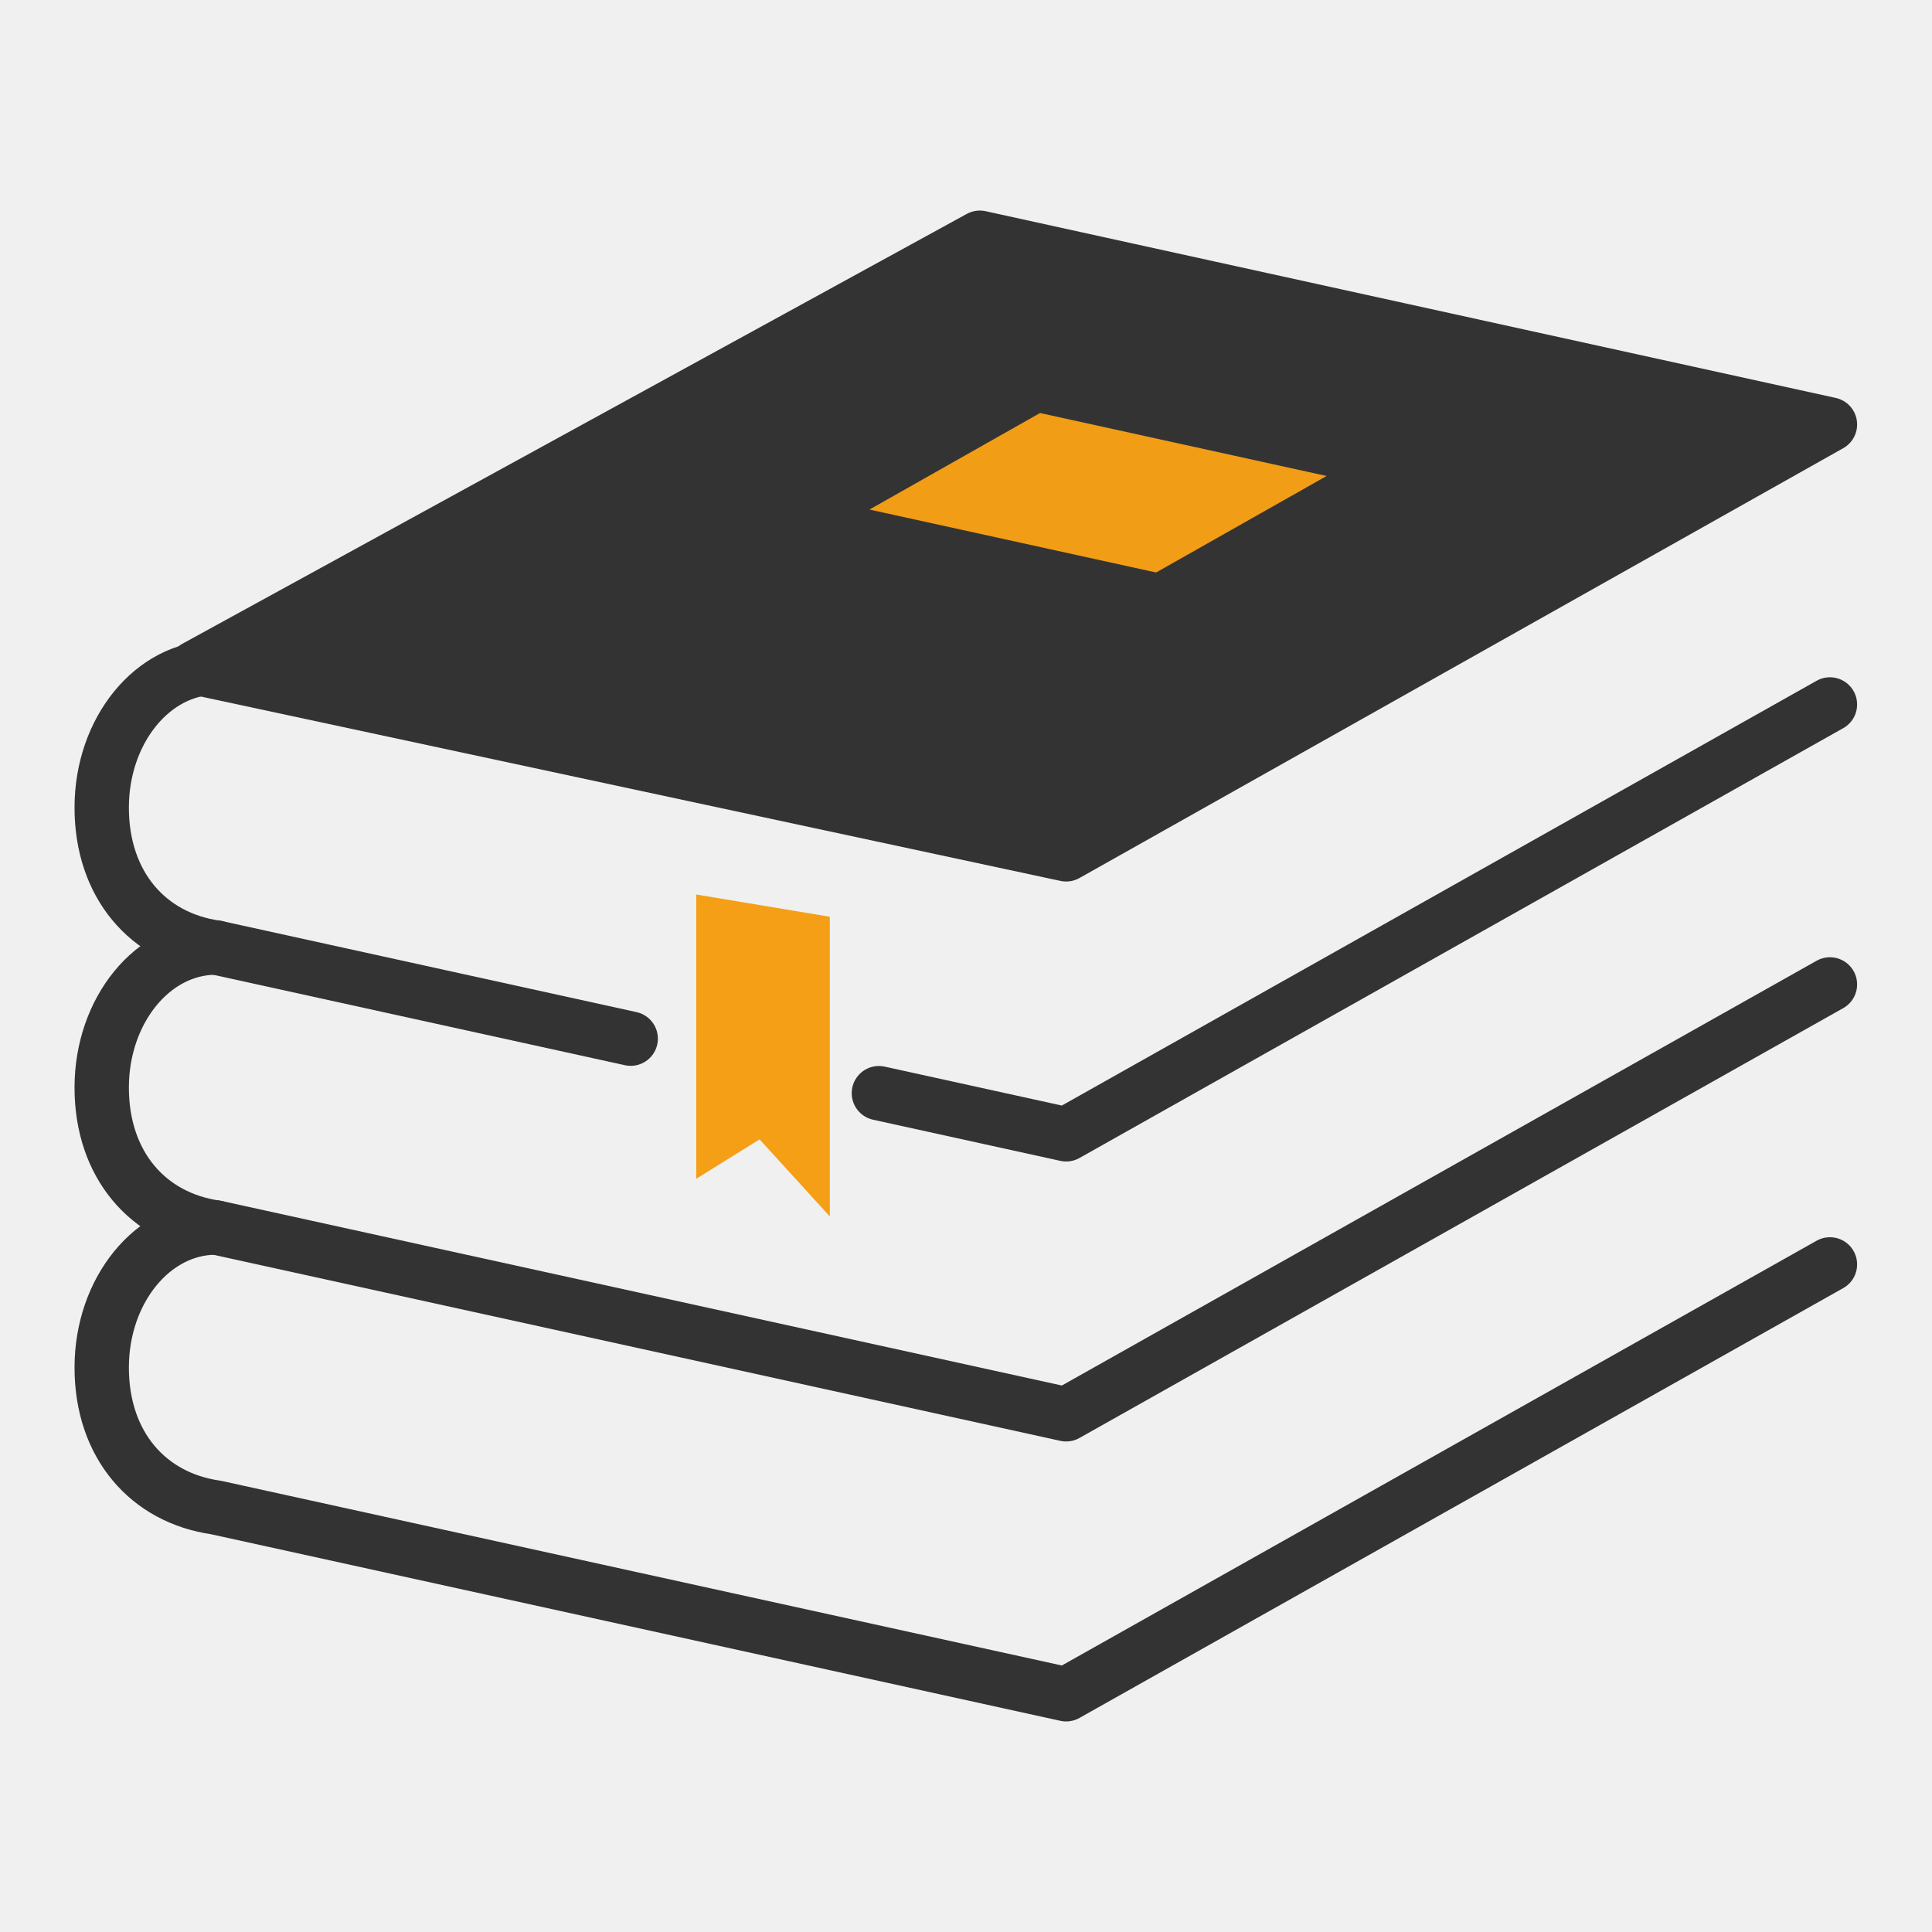
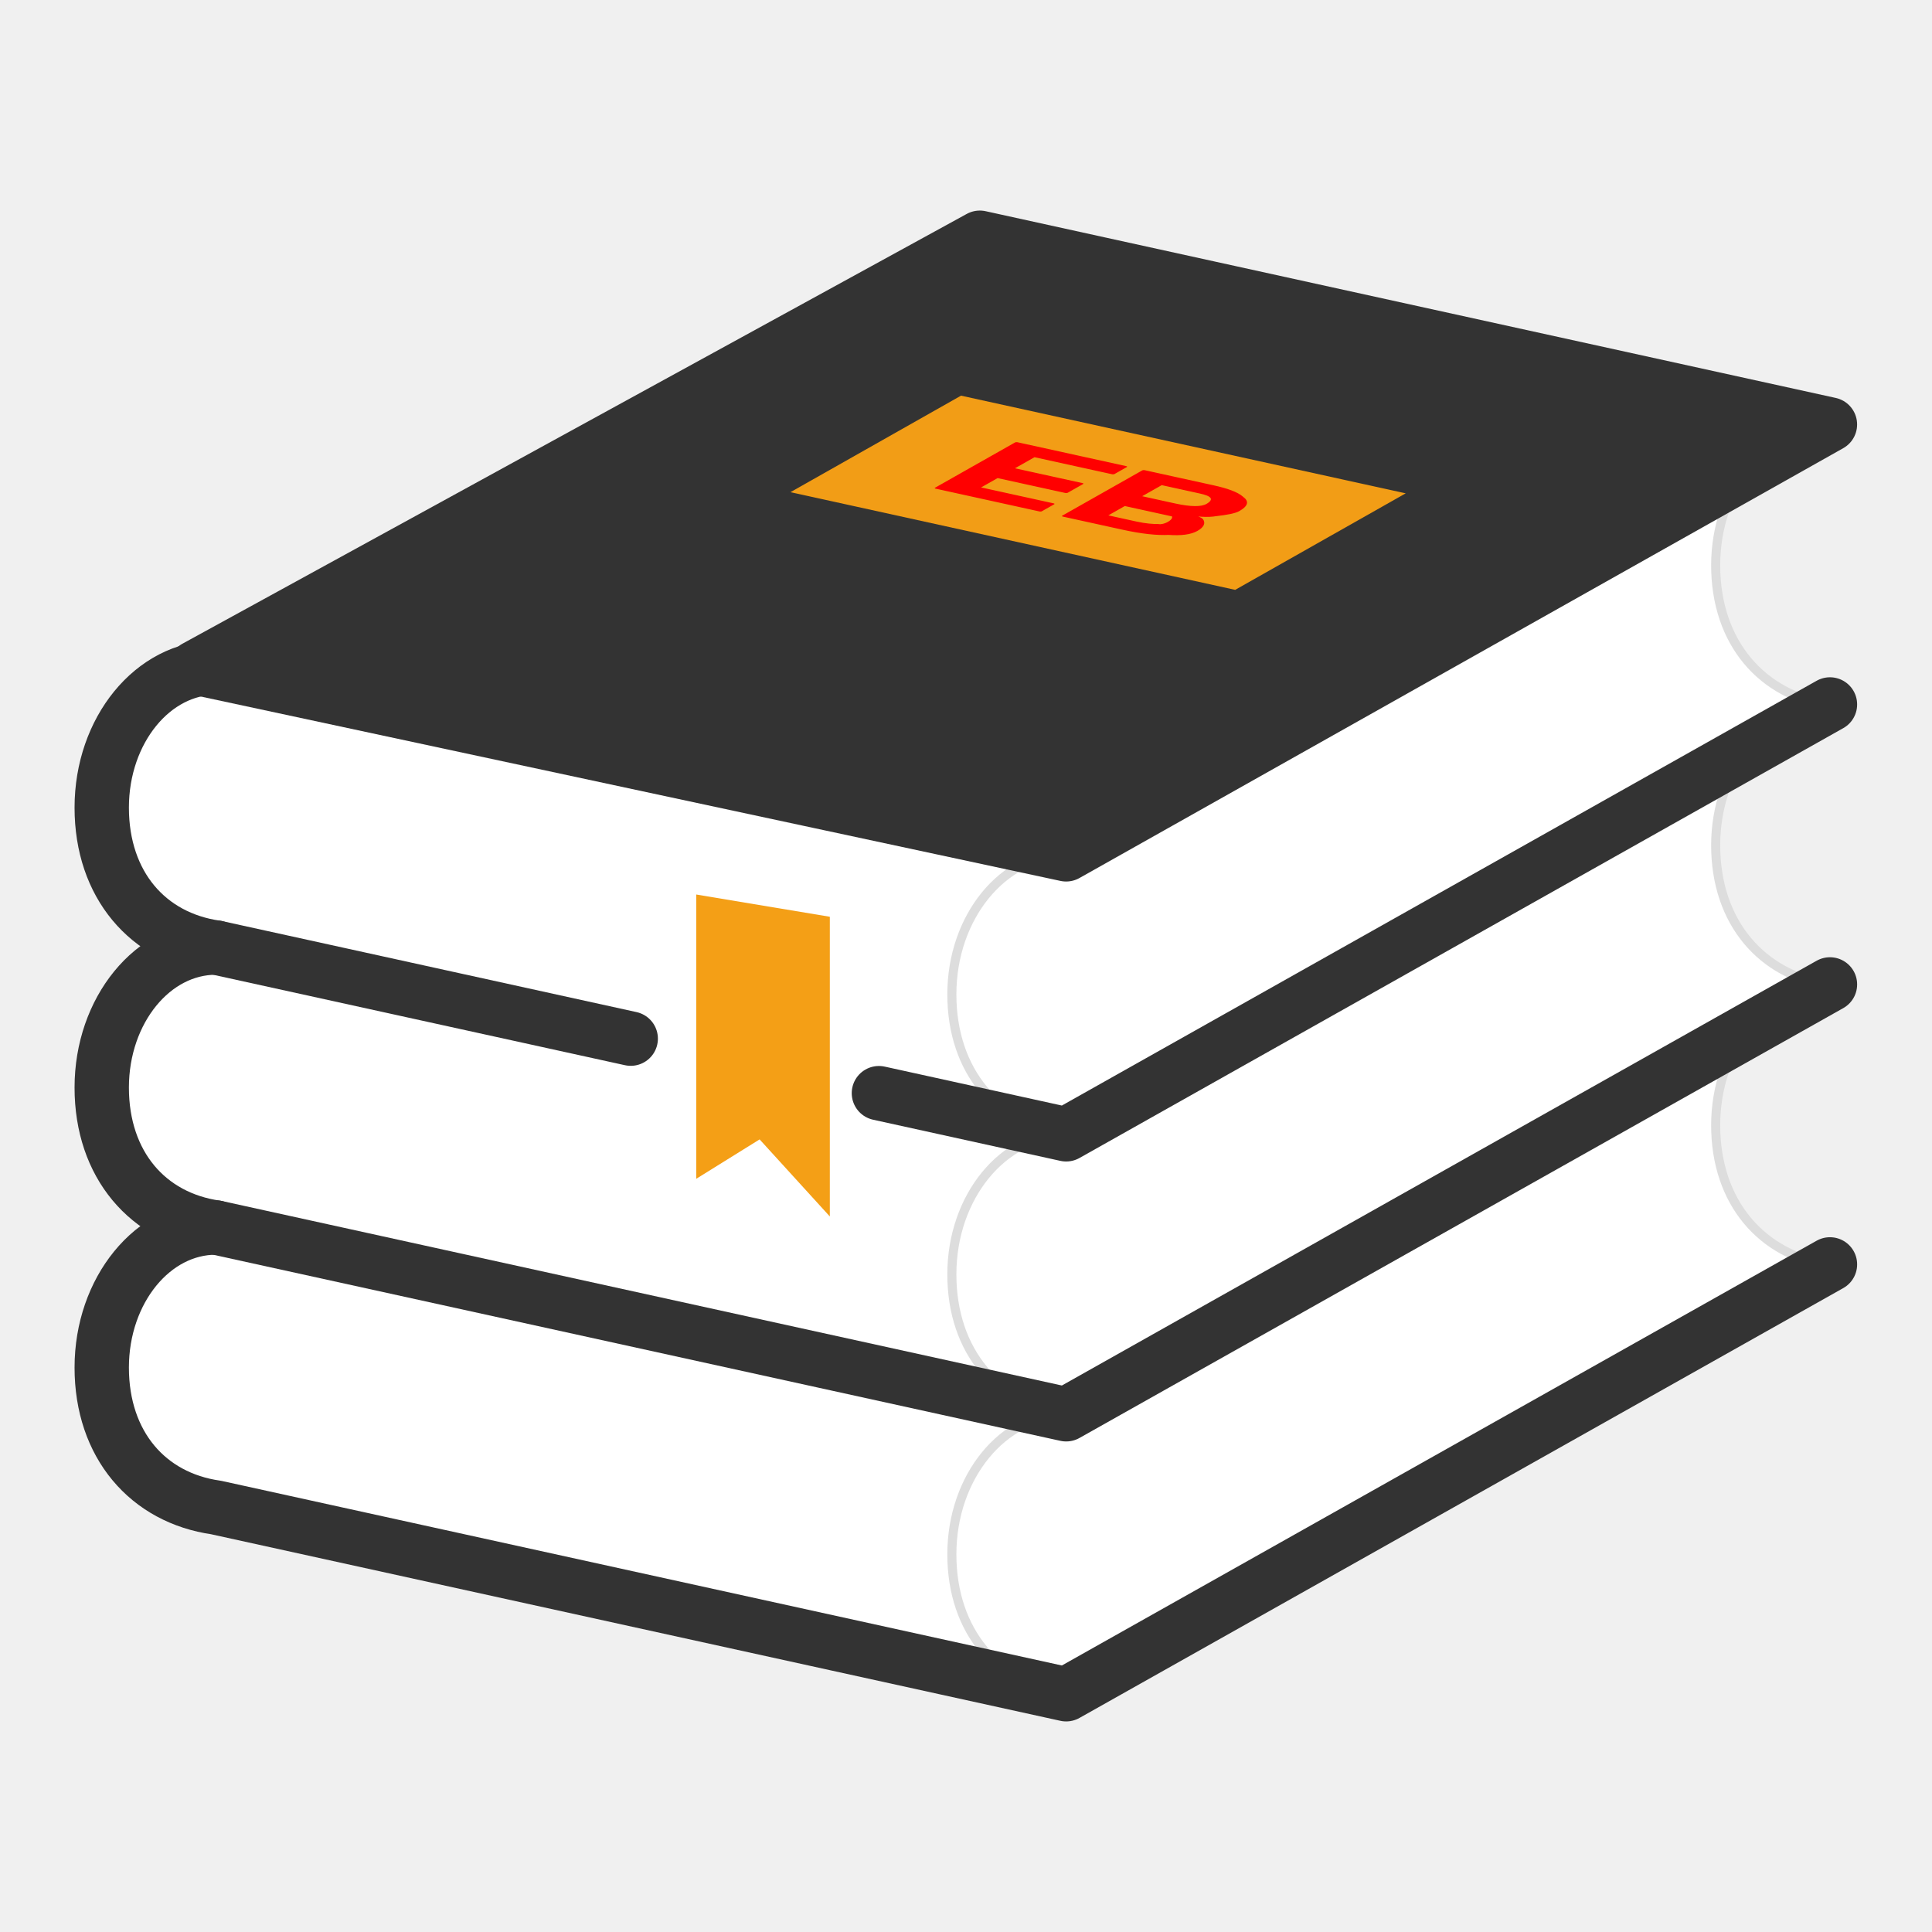
- <svg xmlns="http://www.w3.org/2000/svg" width="1000" height="1000" viewBox="0 0 264.583 264.583" version="1.1" id="svg8">
-   <defs id="defs2" />
-   <g id="layer1" style="display:inline" transform="translate(0,-32.41665)" />
-   <g id="layer2" transform="translate(0,-32.41665)">
-     <g id="g4516" transform="matrix(2.481979,0,0,2.481979,-4114.741,672.2801)">
-       <path id="path4513-6" d="m 1669.766,-190.072 c -3.483,-6e-5 -6.307,3.458 -6.307,7.724 0,4.266 2.556,7.19 6.307,7.724 l 46.907,10.304 42.144,-23.718" style="opacity:1;vector-effect:none;fill:none;fill-opacity:1;stroke:#333333;stroke-width:2.999;stroke-linecap:round;stroke-linejoin:round;stroke-miterlimit:4;stroke-dasharray:none;stroke-dashoffset:0;stroke-opacity:1" />
-       <path id="path4513-6-7" d="m 1669.766,-205.52 c -3.483,-6e-5 -6.307,3.458 -6.307,7.724 0,4.266 2.556,7.19 6.307,7.724 l 46.907,10.304 42.144,-23.718" style="opacity:1;vector-effect:none;fill:none;fill-opacity:1;stroke:#333333;stroke-width:2.999;stroke-linecap:round;stroke-linejoin:round;stroke-miterlimit:4;stroke-dasharray:none;stroke-dashoffset:0;stroke-opacity:1" />
-       <path id="path4513-6-7-5-3" d="m 1669.766,-220.968 c -3.483,-6e-5 -6.307,3.458 -6.307,7.724 0,4.266 2.556,7.19 6.307,7.724 l 22.881,5.026 m 13.694,3.008 10.332,2.27 42.144,-23.718" style="opacity:1;vector-effect:none;fill:none;fill-opacity:1;stroke:#333333;stroke-width:2.999;stroke-linecap:round;stroke-linejoin:round;stroke-miterlimit:4;stroke-dasharray:none;stroke-dashoffset:0;stroke-opacity:1" />
-       <path transform="scale(0.2645833)" id="path4513-6-7-5-3-5" d="m 6470.215,-924.797 -163.58,89.642 181.58,38.944 159.285,-89.643 z" style="opacity:1;vector-effect:none;fill:#333333;fill-opacity:1;stroke:#333333;stroke-width:11.335;stroke-linecap:round;stroke-linejoin:round;stroke-miterlimit:4;stroke-dasharray:none;stroke-dashoffset:0;stroke-opacity:1" />
-       <path id="path4513-6-7-5-3-5-2" d="m 1715.144,-235.605 -10.863,6.148 17.445,3.832 10.863,-6.148 z" style="opacity:1;vector-effect:none;fill:#f29d16;fill-opacity:1;stroke:#333333;stroke-width:1.115;stroke-linecap:round;stroke-linejoin:round;stroke-miterlimit:4;stroke-dasharray:none;stroke-dashoffset:0;stroke-opacity:1" />
-       <path id="path4508" d="m 1696.263,-208.449 v 15.686 l 3.496,-2.173 3.874,4.252 v -16.536 z" style="fill:#f49f16;fill-opacity:1;fill-rule:evenodd;stroke:none;stroke-width:0.265px;stroke-linecap:butt;stroke-linejoin:miter;stroke-opacity:1" />
+ <svg xmlns="http://www.w3.org/2000/svg" width="264.583" height="264.583">
+   <g fill="none" stroke="#333" stroke-linecap="round" stroke-linejoin="round" stroke-miterlimit="4" transform="matrix(2.48198 0 0 2.48198 -4114.74 672.28)">
+     <path fill="#fff" stroke="none" d="M1669.766-234.029c-3.483 0-6.307 3.458-6.307 7.724 0 4.266 2.556 7.19 6.307 7.724-3.483 0-6.307 3.458-6.307 7.724 0 4.266 2.556 7.19 6.307 7.724-3.483 0-6.307 3.458-6.307 7.724 0 4.266 2.556 7.19 6.307 7.724l46.907 10.304 42.144-23.718c-3.483 0-6.307-3.458-6.307-7.724 0-4.266 2.556-7.19 6.307-7.724-3.483 0-6.307-3.458-6.307-7.724 0-4.266 2.556-7.19 6.307-7.724-3.483 0-6.307-3.458-6.307-7.724 0-4.266 2.556-7.19 6.307-7.724Z" />
+     <path stroke-width="0.5" stroke="#ddd" d="M1716.673-223.725c-3.483 0-6.307 3.458-6.307 7.724 0 4.266 2.556 7.19 6.307 7.724-3.483 0-6.307 3.458-6.307 7.724 0 4.266 2.556 7.19 6.307 7.724-3.483 0-6.307 3.458-6.307 7.724 0 4.266 2.556 7.19 6.307 7.724       m42.145-70.018c-3.483 0-6.307 3.458-6.307 7.724 0 4.266 2.556 7.19 6.307 7.724-3.483 0-6.307 3.458-6.307 7.724 0 4.266 2.556 7.19 6.307 7.724-3.483 0-6.307 3.458-6.307 7.724 0 4.266 2.556 7.19 6.307 7.724" />
+     <g stroke-width="2.999">
+       <path d="m1669.766-203.133c-3.483 0-6.307 3.458-6.307 7.724 0 4.266 2.556 7.19 6.307 7.724l46.907 10.304 42.144-23.718" />
+       <path d="m1669.766-218.581c-3.483 0-6.307 3.458-6.307 7.724 0 4.266 2.556 7.19 6.307 7.724l46.907 10.304 42.144-23.718" />
+       <path d="m1669.766-234.029c-3.483 0-6.307 3.458-6.307 7.724 0 4.266 2.556 7.19 6.307 7.724l22.881 5.026m13.694 3.008 10.332 2.27 42.144-23.718" />
    </g>
+     <path stroke-width="11.335" fill="#333" d="M6470.215-924.797l-163.58 89.642 181.58 38.944 159.285-89.643z" transform="translate(0 -13.061) scale(.264583)" />
+     <path fill="#f29d16" stroke-width="1.115" d="m1710.783-249.624-10.863 6.148 26.168 5.748 10.863-6.148z" />
+     <text font-family="Arial" font-size="0.6" font-weight="bold" fill="red" stroke="red" stroke-width="0.01" transform="matrix(17.445 3.832 10.863 -6.148 1718.435-243.676)">
+       <tspan x="0" y="0" text-anchor="middle" dominant-baseline="central">EB</tspan>
+     </text>
+     <path fill="#f49f16" stroke="none" d="m1696.263-221.509v15.686l3.496-2.173 3.874 4.252v-16.536l-7.37-1.228z" />
  </g>
</svg>
